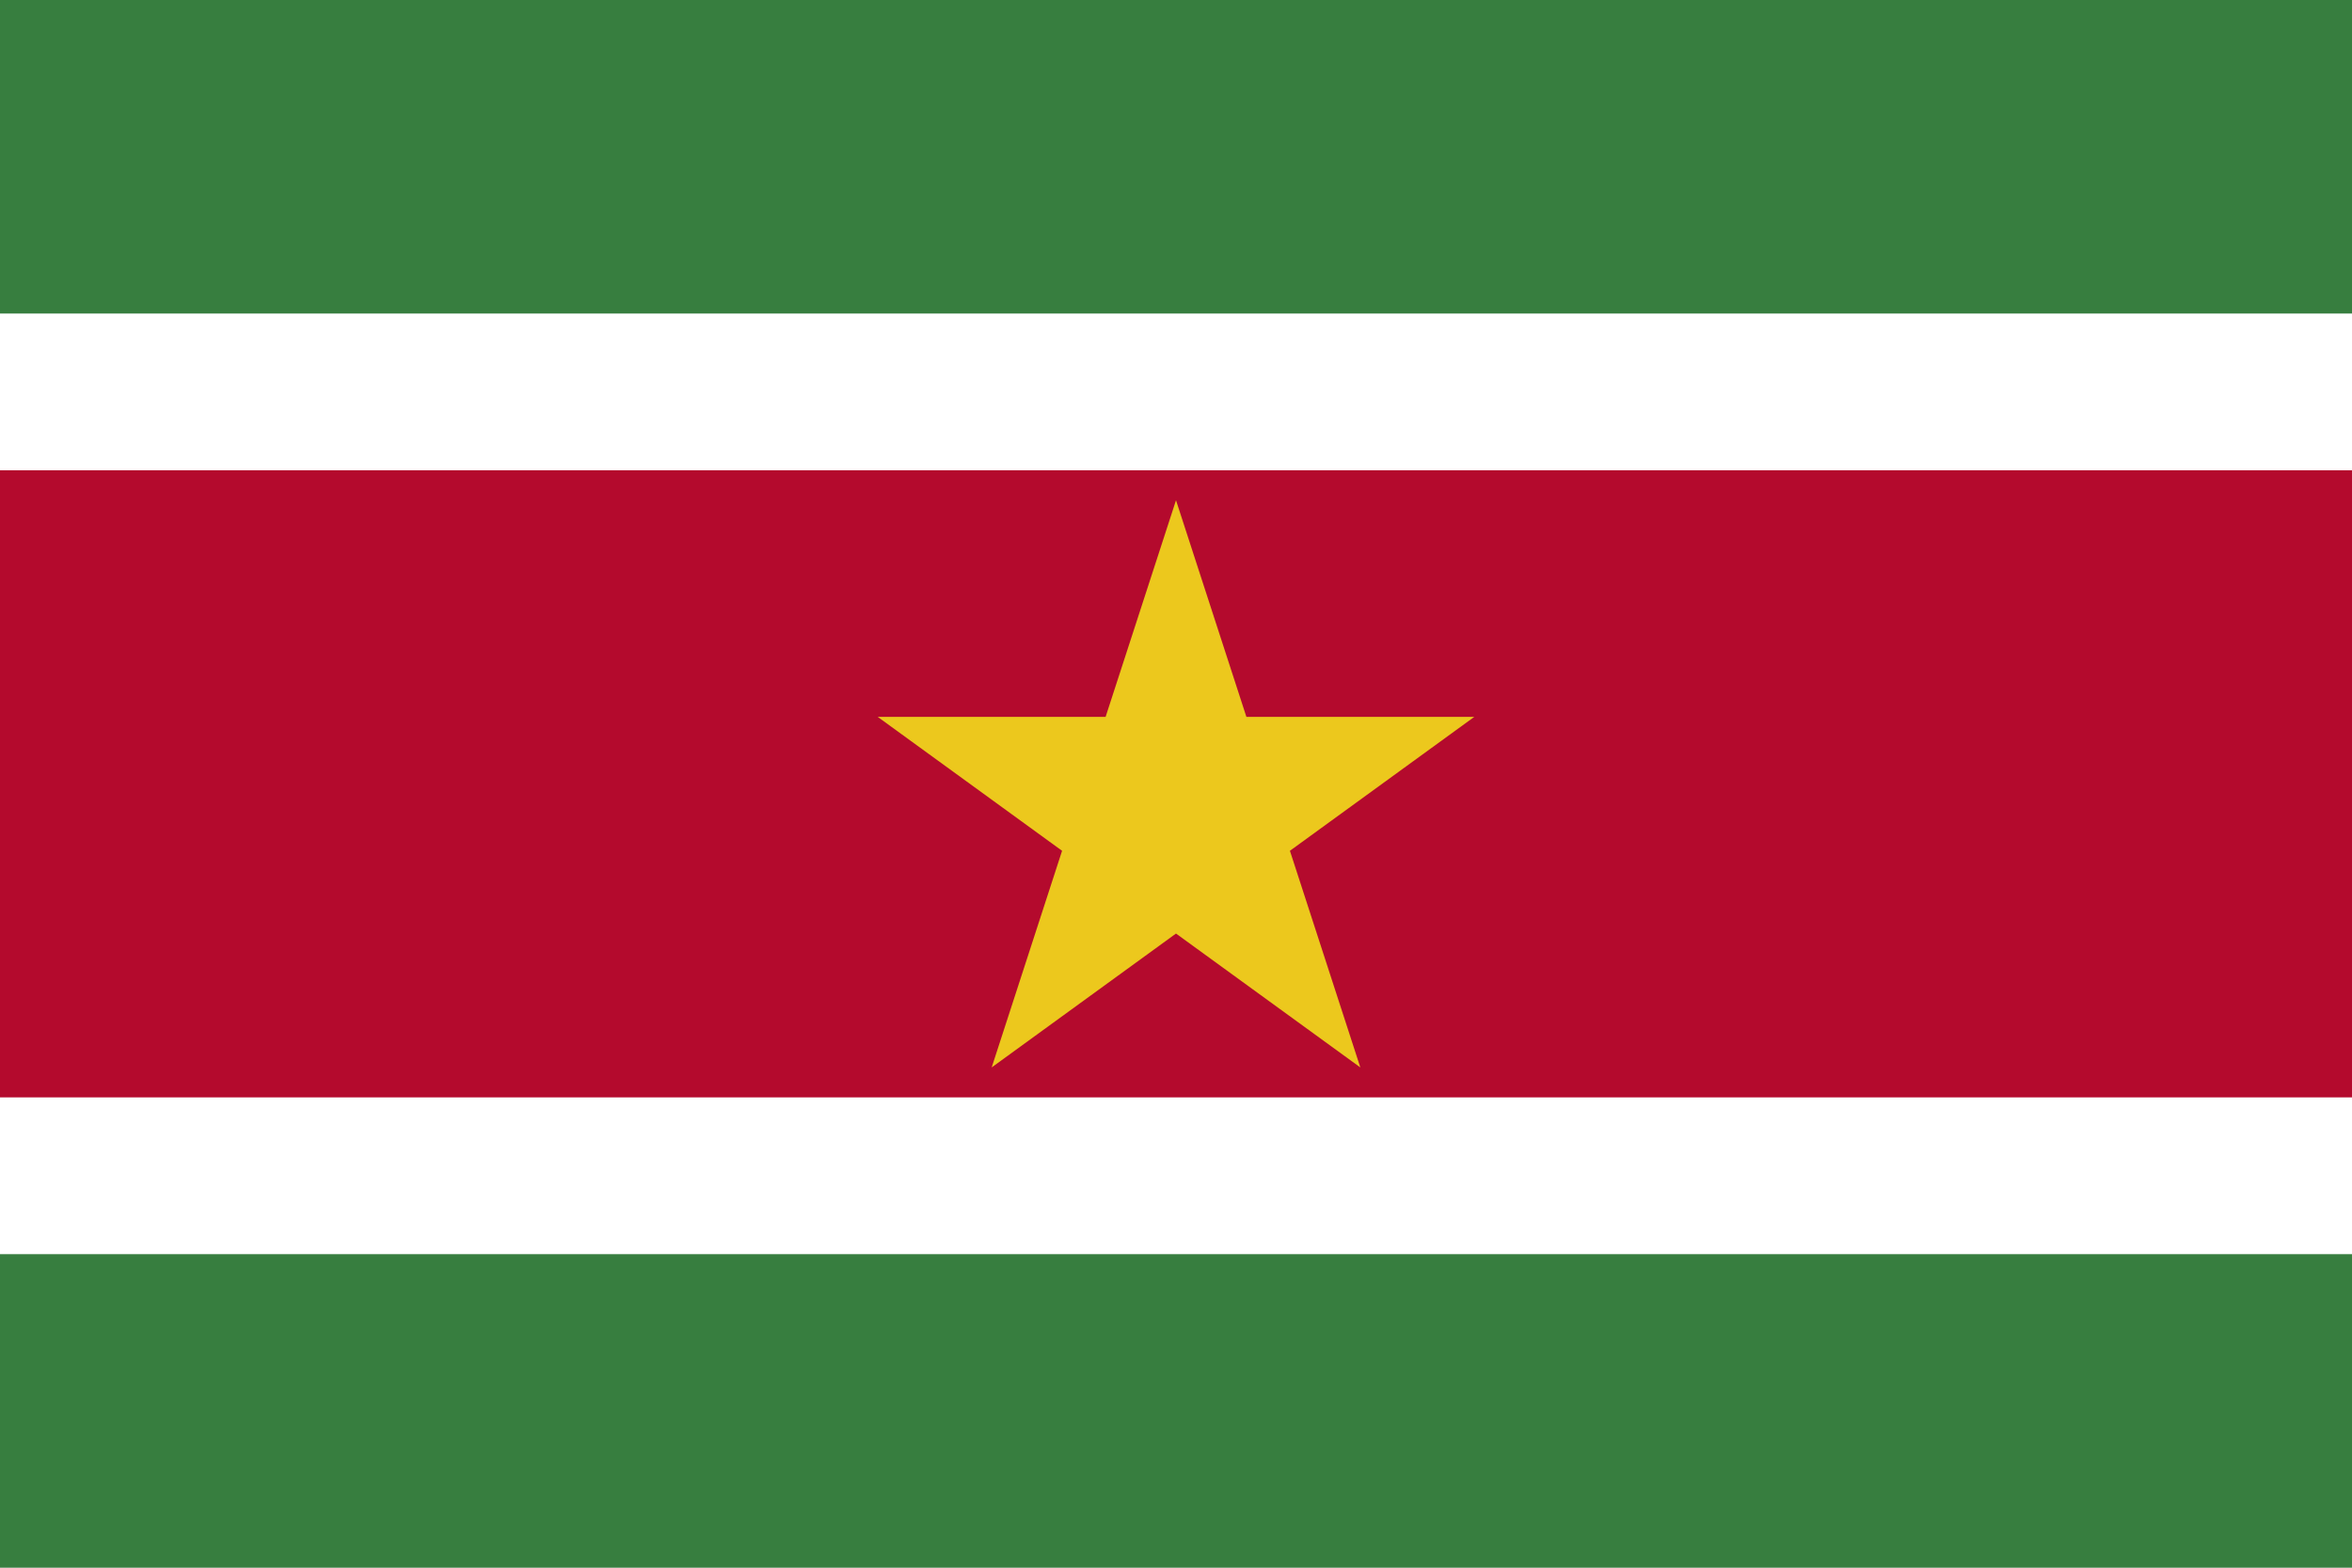
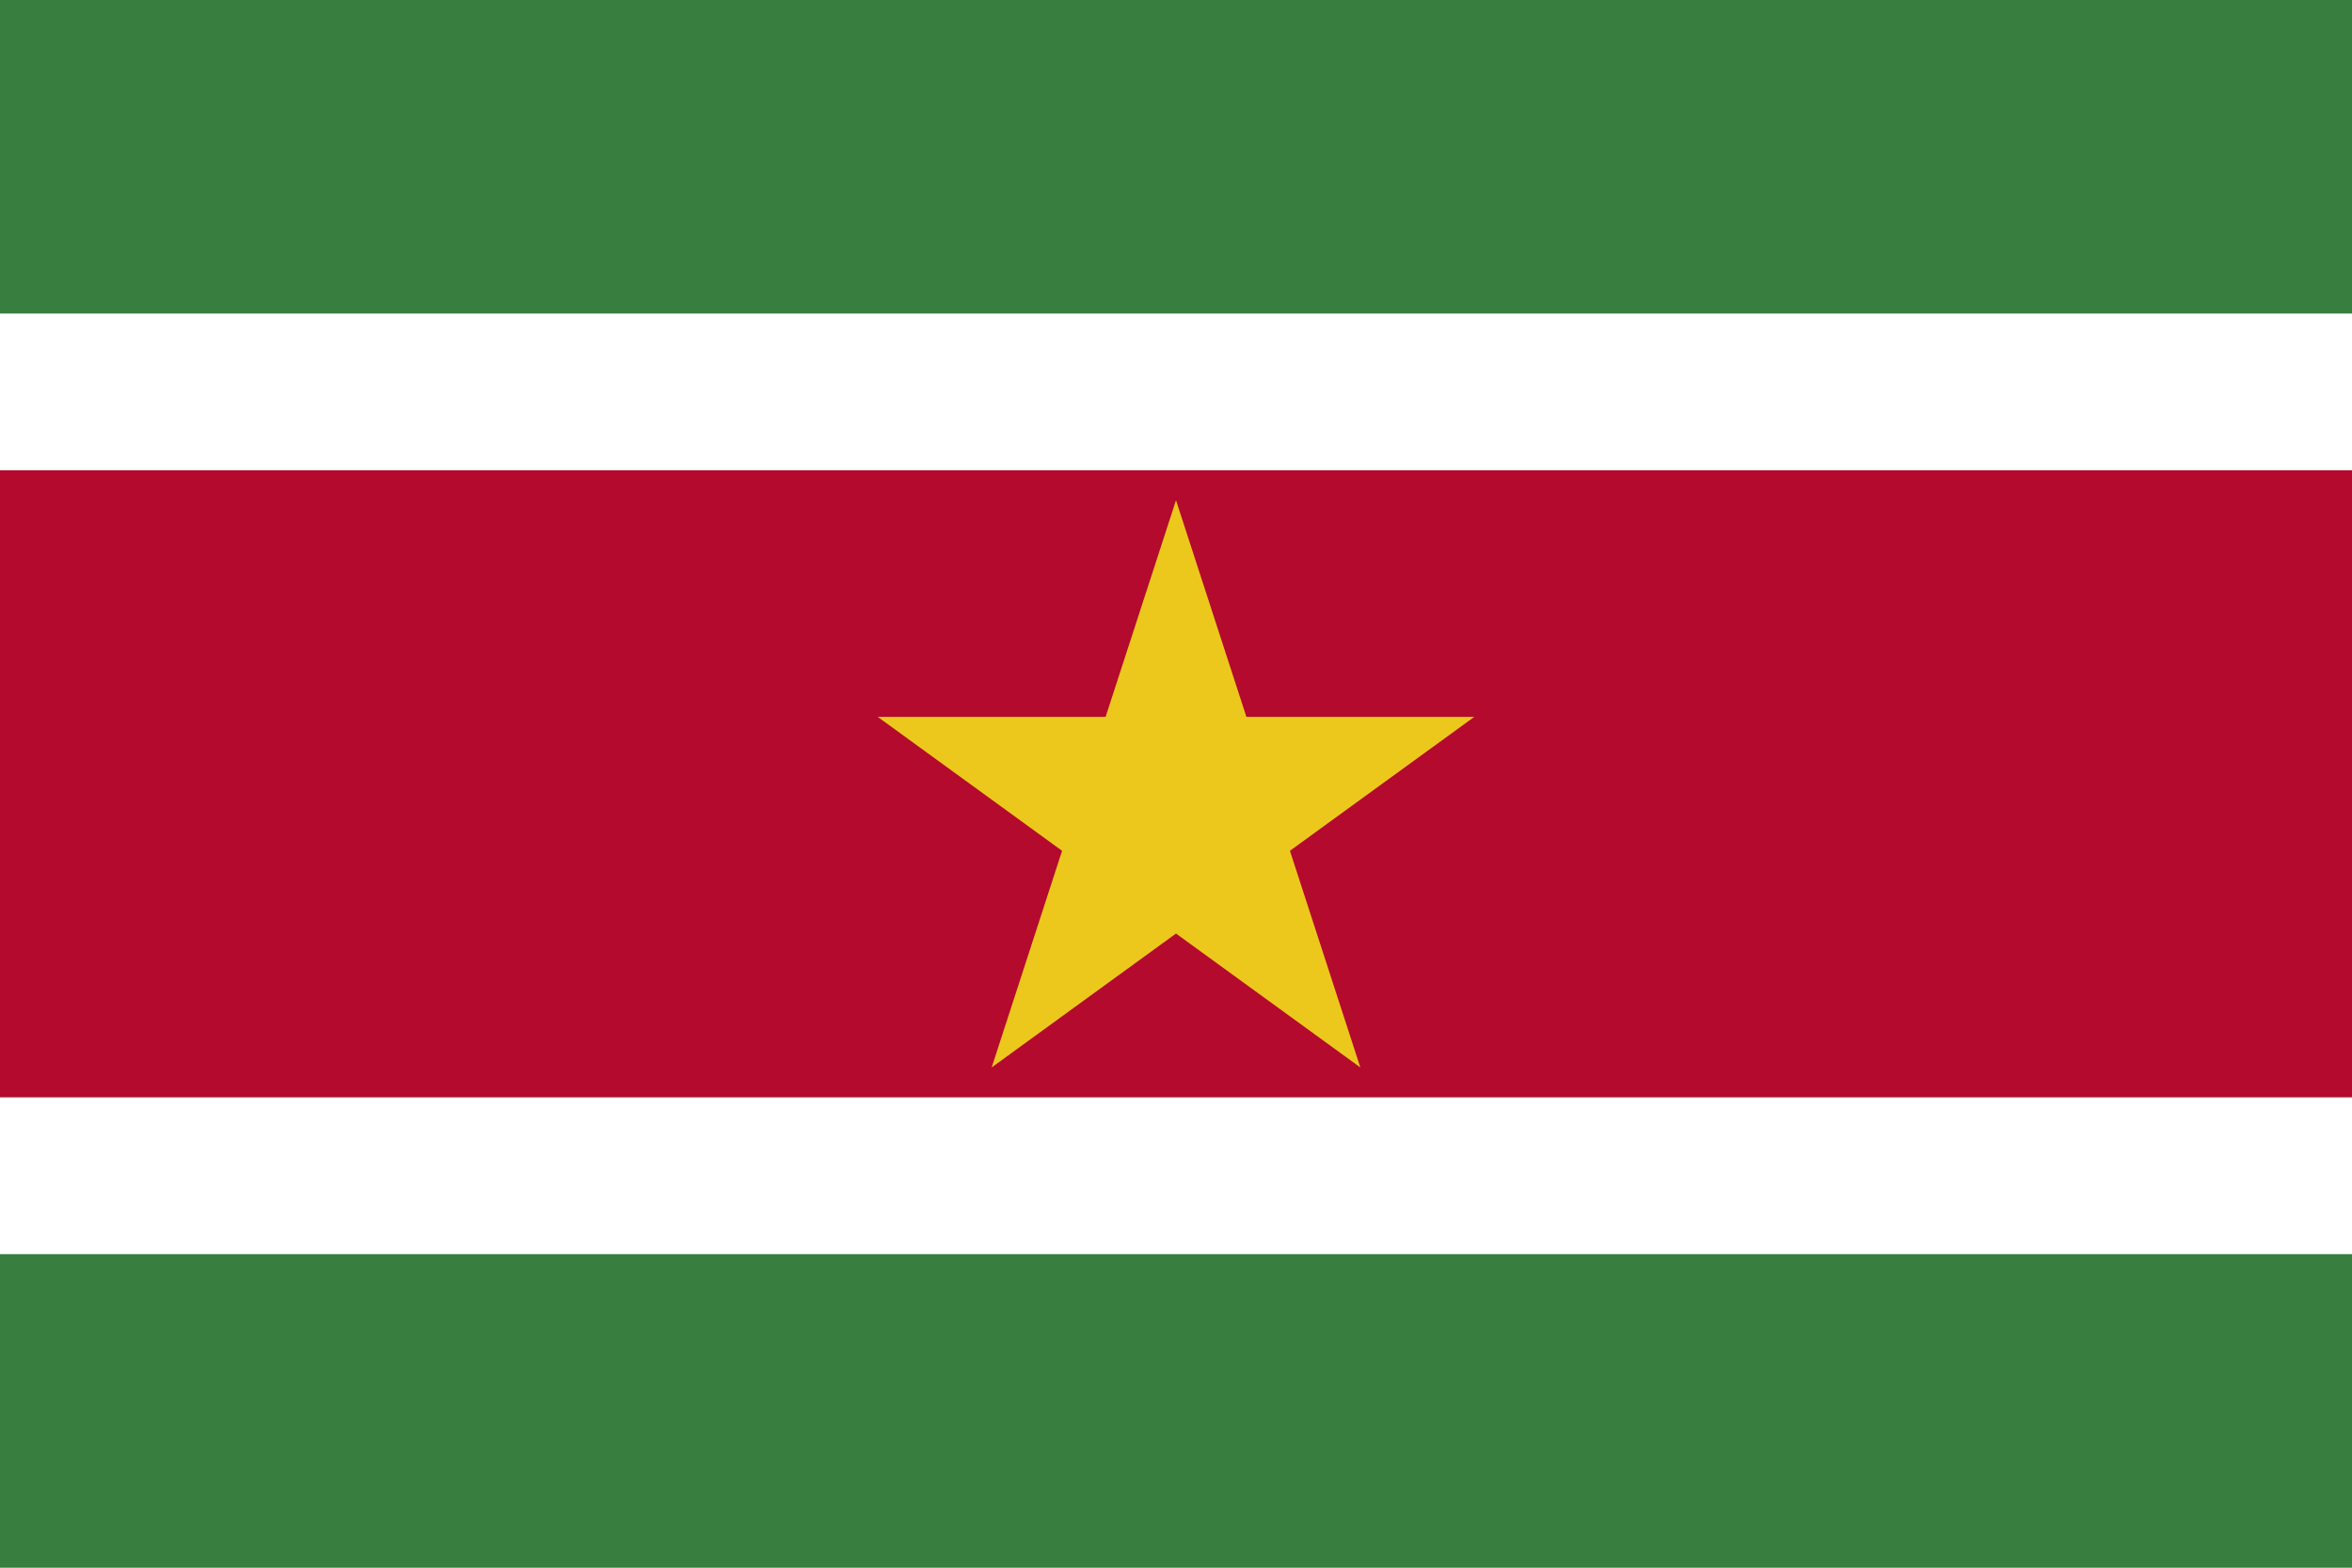
<svg width="900" height="600" viewBox="0 0 900 600">
  <path fill="#377e3f" d="M0 0h900v600H0z" />
-   <path fill="#fff" d="M0 120h900v360H0z" />
+   <path fill="#fff" d="M0 120h900v60H0z" />
  <path fill="#b40a2d" d="M0 180h900v240H0z" />
+   <path fill="#fff" d="M0 420h900v60H0z" />
  <path d="m450 191.459 70.534 217.082-184.661-134.164h228.254L379.466 408.541z" fill="#ecc81d" />
</svg>
